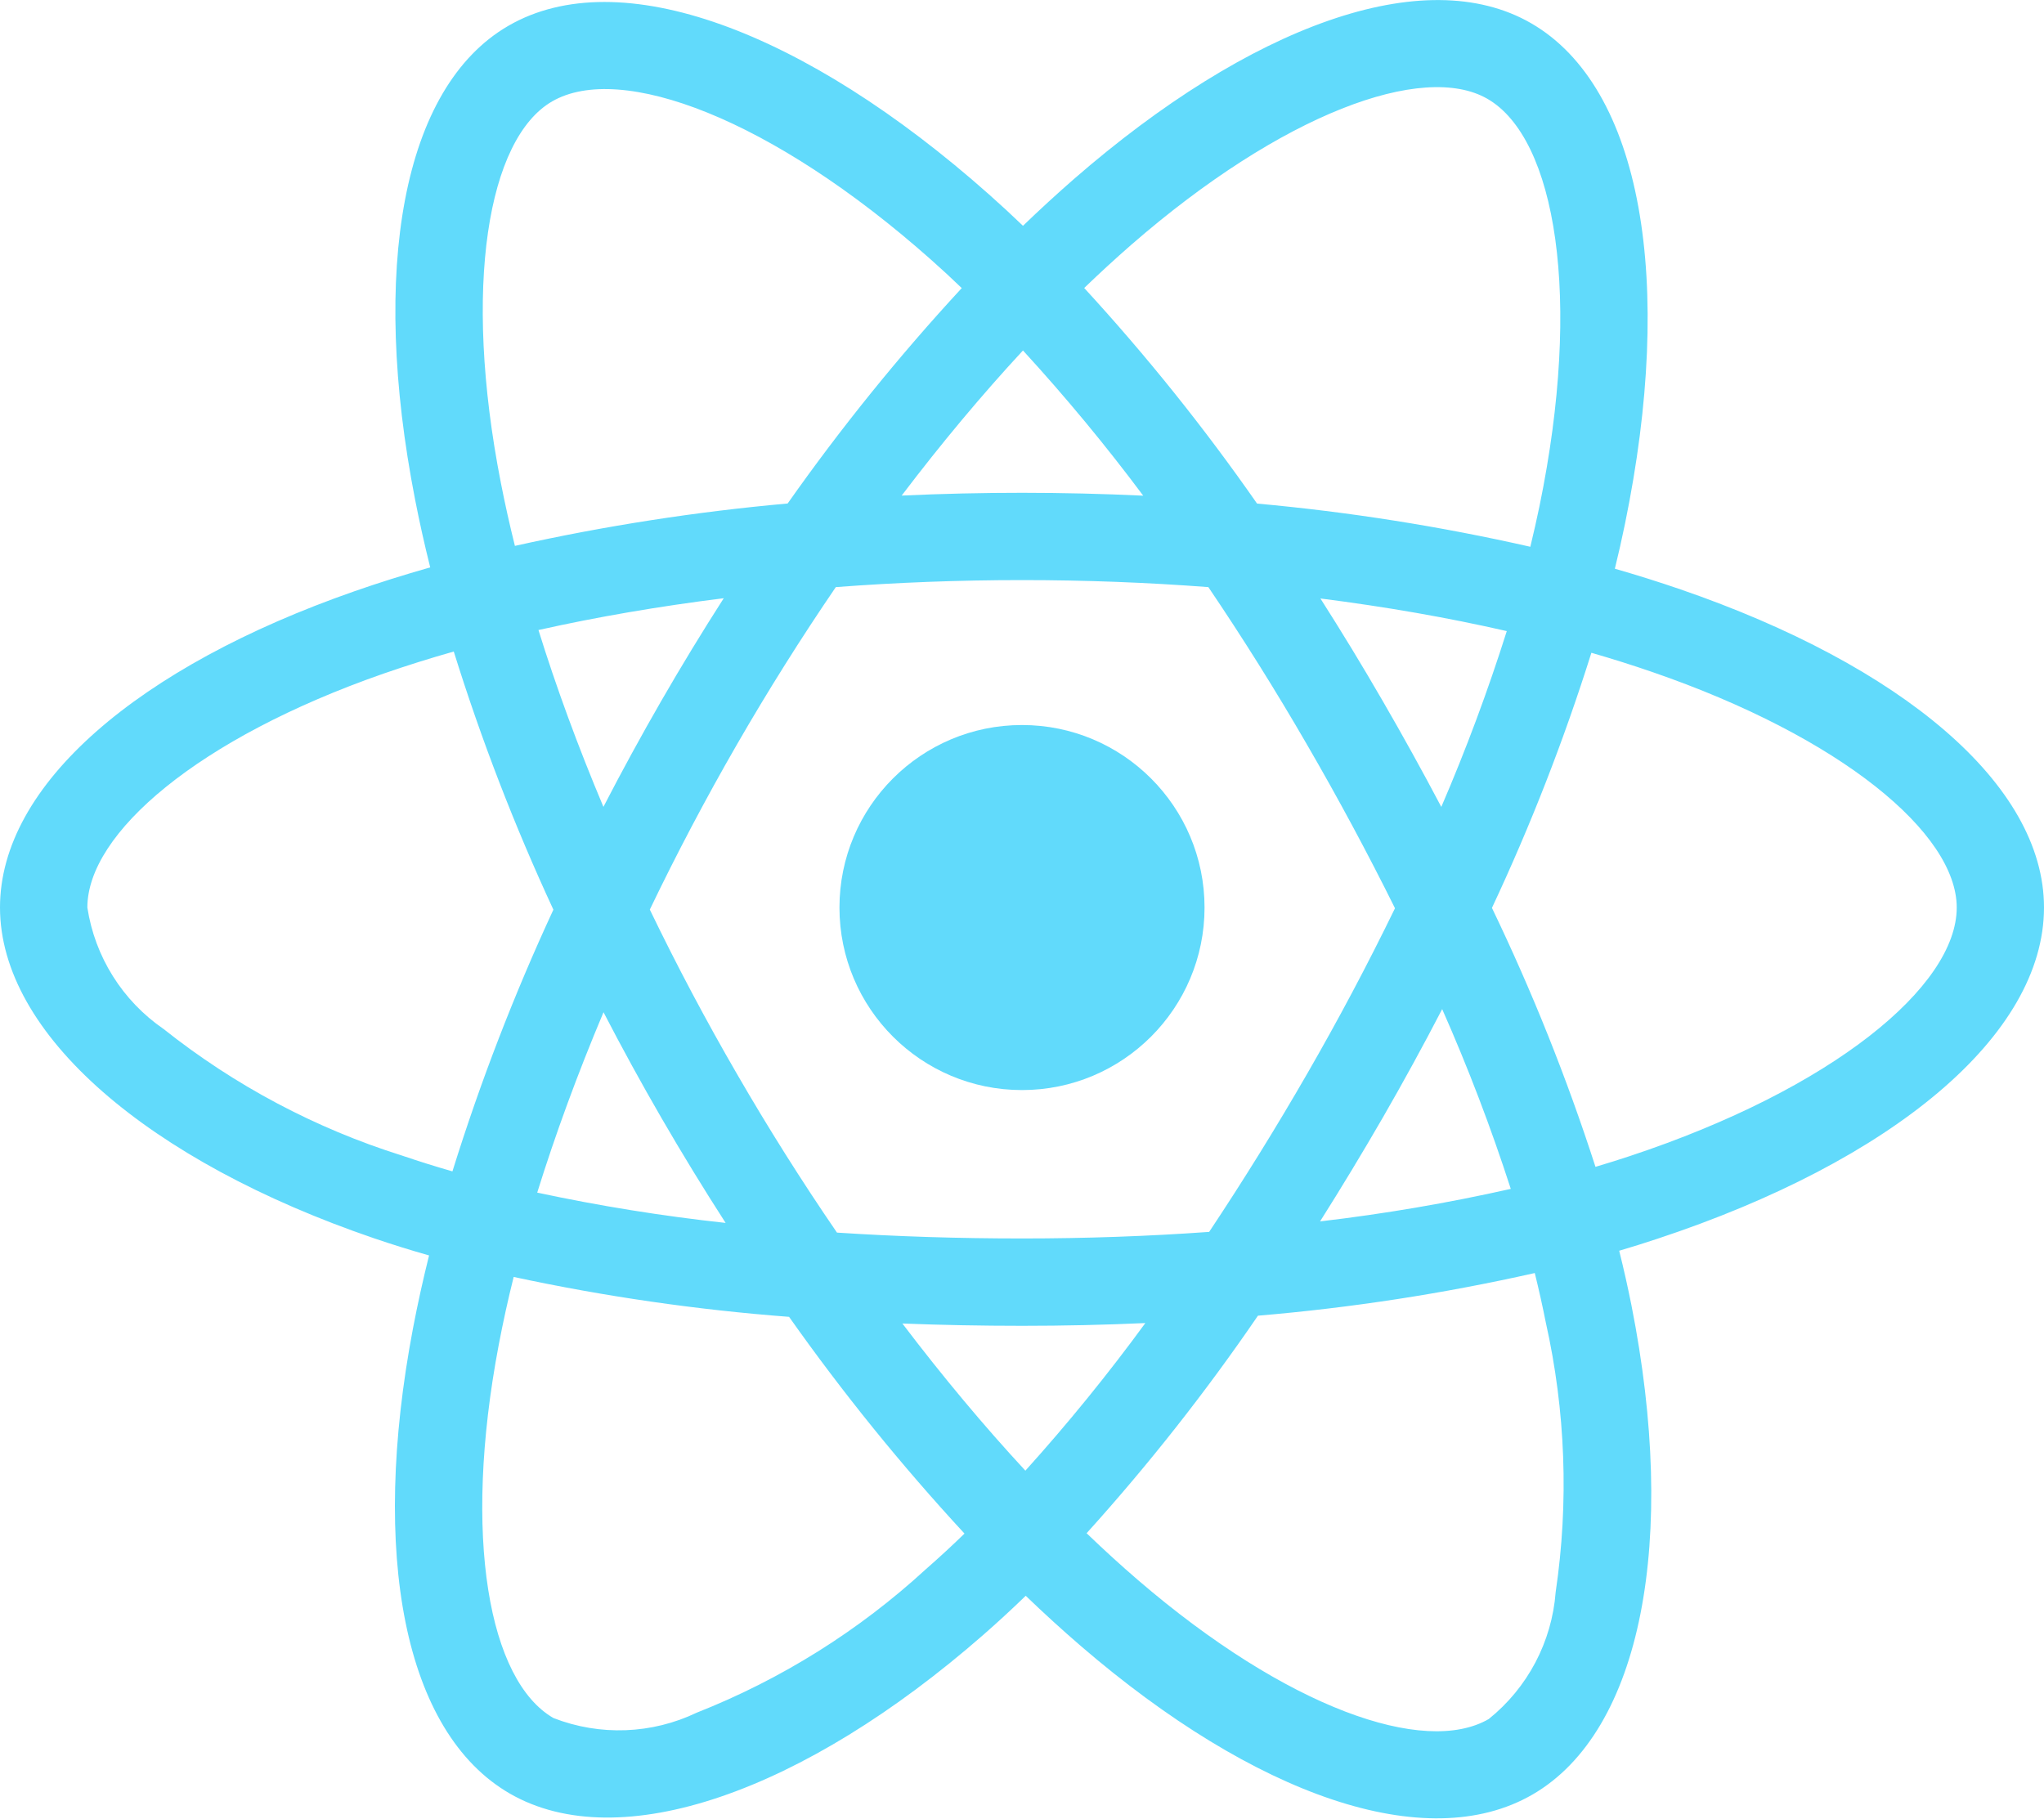
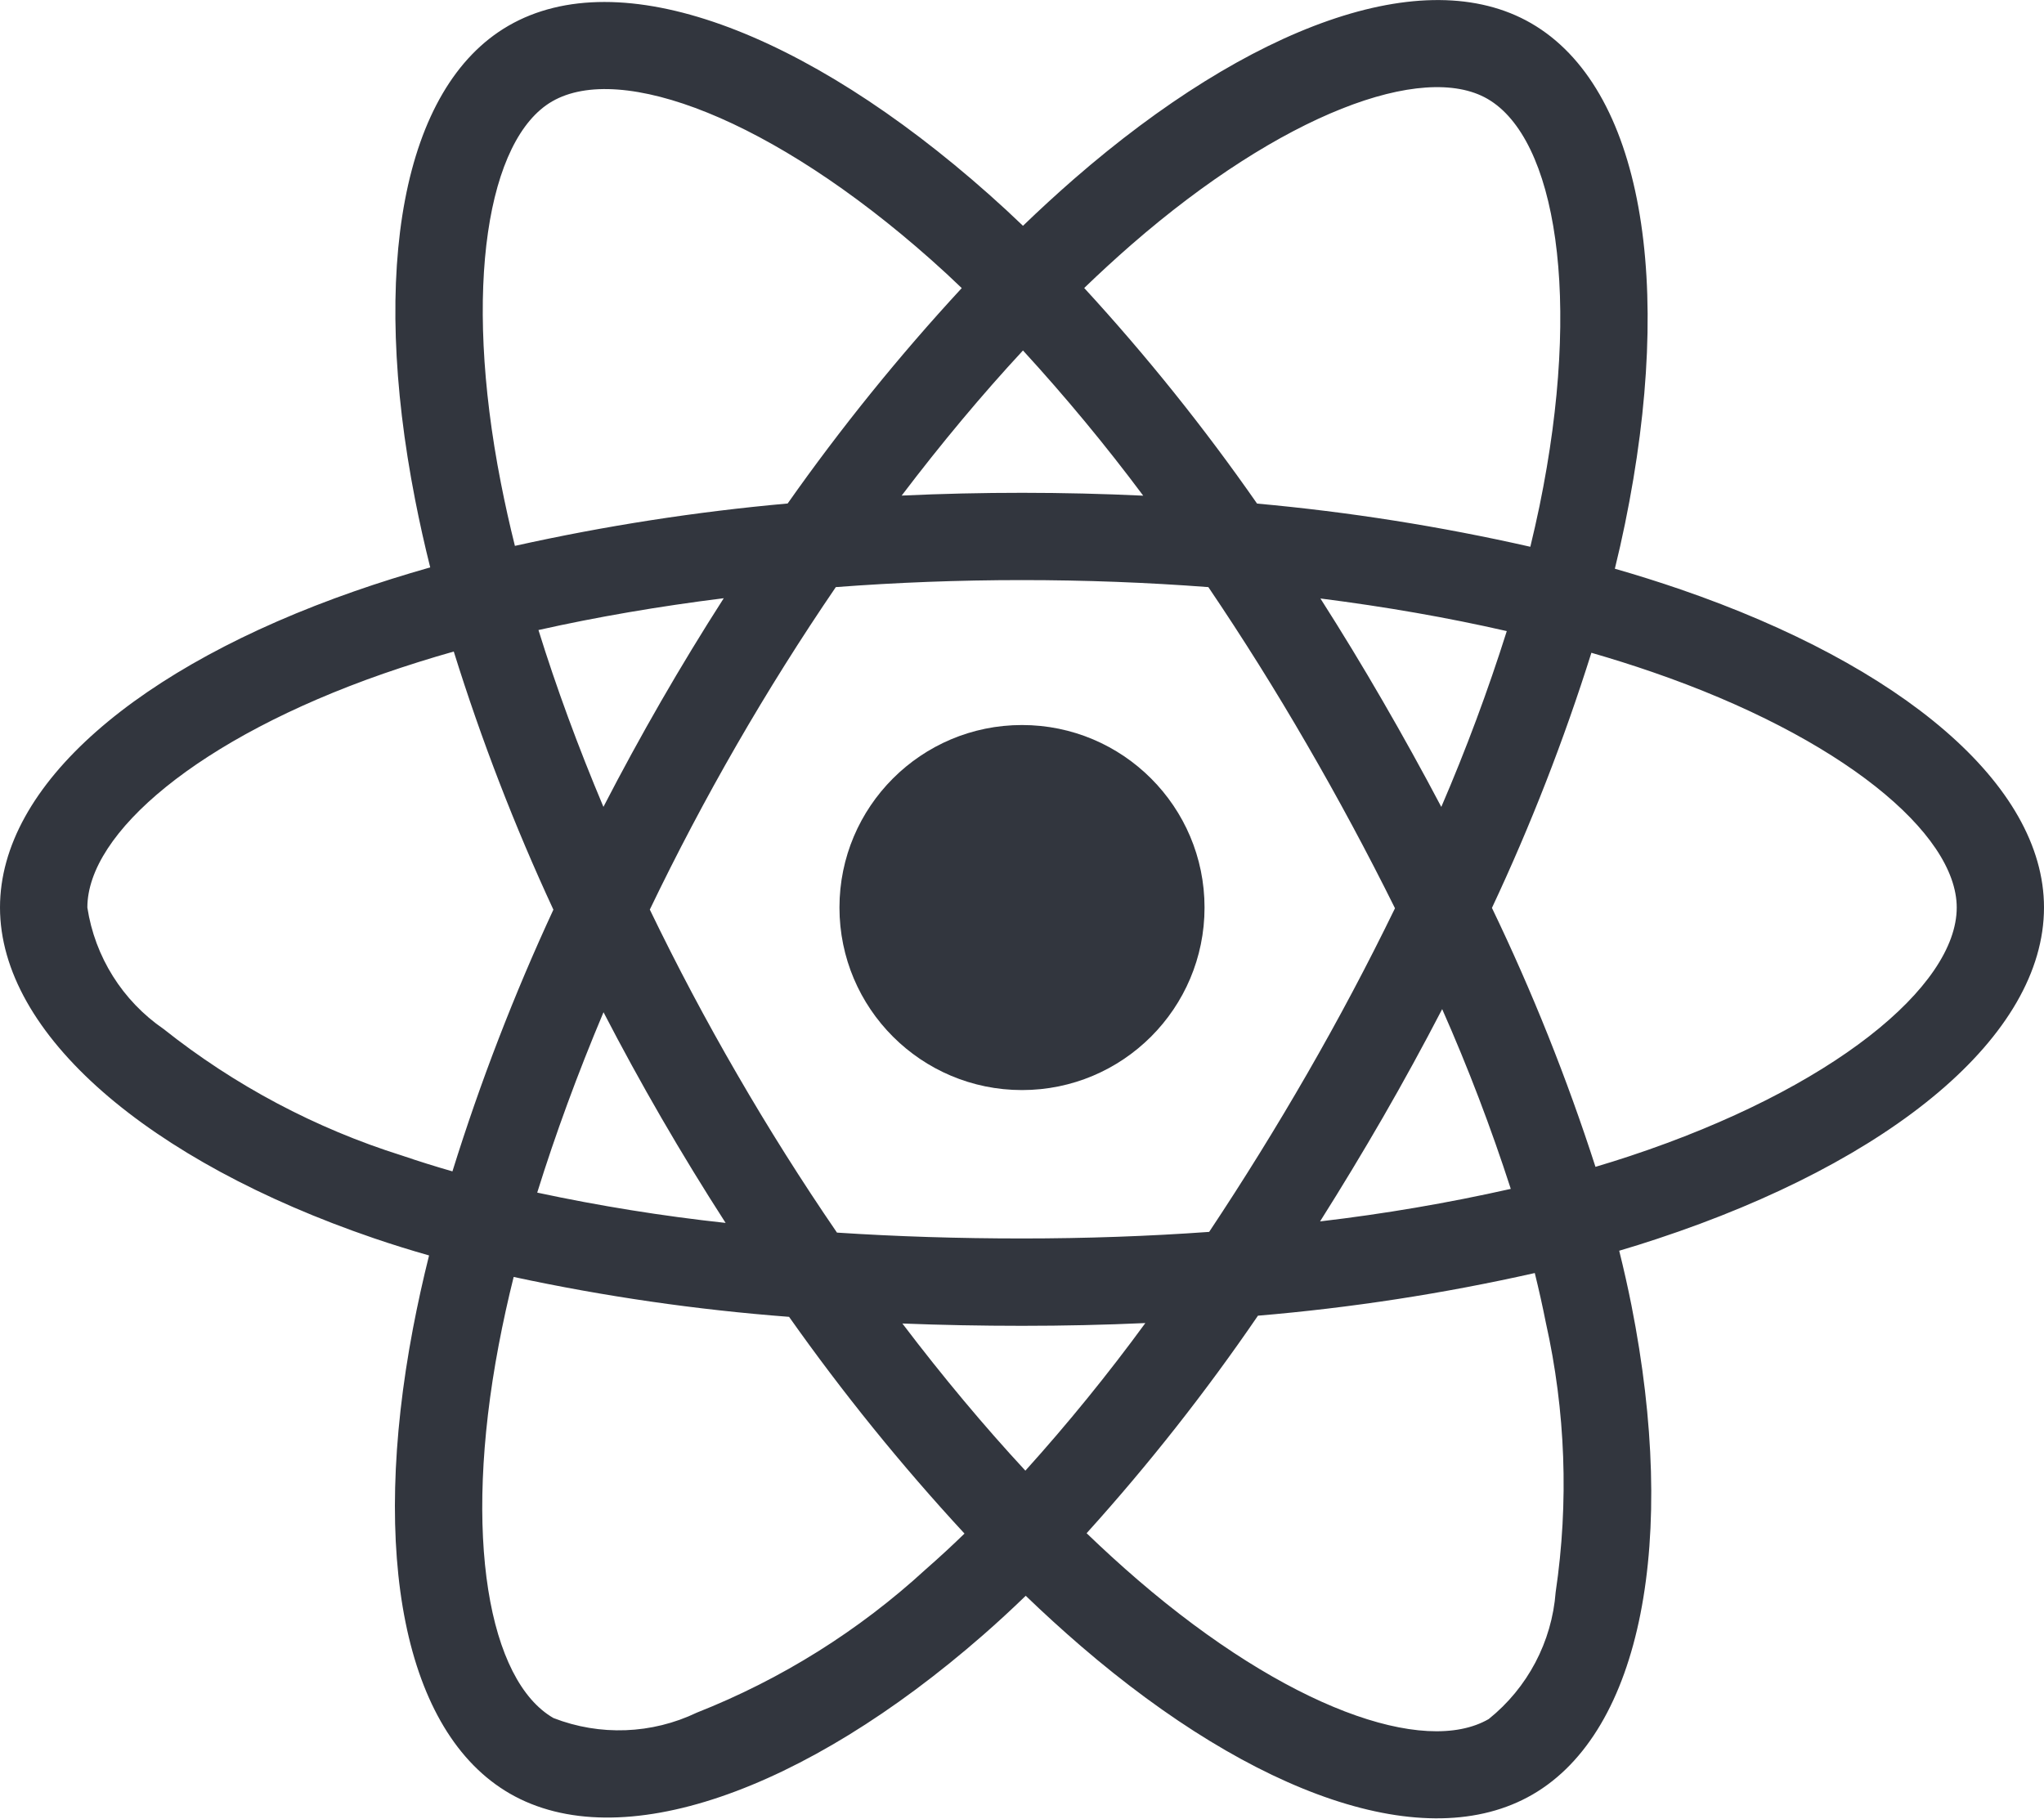
<svg xmlns="http://www.w3.org/2000/svg" id="Layer_1" data-name="Layer 1" viewBox="0 0 23 20.463">
-   <path d="M18.911,6.633h0q-.367-.126-.74-.233.062-.251.114-.505c.56-2.721.194-4.912-1.057-5.634-1.2-.692-3.162.03-5.144,1.754q-.293.256-.573.526-.187-.18-.381-.352C9.053.344,6.971-.433,5.721.29,4.522.984,4.167,3.045,4.671,5.623q.075.383.17.762c-.295.084-.579.173-.851.268C1.555,7.502,0,8.832,0,10.212c0,1.425,1.669,2.855,4.206,3.722q.308.105.622.194-.102.408-.181.821c-.481,2.534-.105,4.545,1.09,5.235,1.235.712,3.307-.02,5.325-1.784q.239-.209.48-.442.303.292.622.567c1.955,1.682,3.885,2.361,5.08,1.67,1.234-.714,1.635-2.875,1.114-5.505q-.06-.301-.138-.615.218-.064.428-.134C21.285,13.069,23,11.657,23,10.212,23,8.827,21.395,7.488,18.911,6.633ZM12.728,2.756C14.426,1.278,16.013.695,16.737,1.112h0c.77.444,1.07,2.235.586,4.584q-.048.23-.103.457a23.538,23.538,0,0,0-3.075-.486A23.081,23.081,0,0,0,12.2,3.241Q12.458,2.992,12.728,2.756ZM6.791,11.391q.312.603.652,1.19.347.599.722,1.181a20.922,20.922,0,0,1-2.12-.341C6.249,12.766,6.499,12.084,6.791,11.391ZM6.79,9.08c-.286-.679-.531-1.346-.731-1.99.656-.147,1.356-.267,2.085-.358q-.366.571-.705,1.159Q7.101,8.478,6.79,9.08Zm.522,1.156q.454-.945.978-1.854v0q.524-.909,1.115-1.775c.684-.052,1.385-.079,2.094-.079.712,0,1.414.027,2.098.079q.585.865,1.108,1.769.526.906.992,1.845-.461.948-.988,1.862h-0q-.523.908-1.103,1.78c-.682.049-1.388.074-2.106.074-.716,0-1.412-.022-2.082-.066q-.596-.87-1.124-1.783Q7.768,11.181,7.312,10.236Zm8.249,2.339q.347-.602.667-1.219h0a20.867,20.867,0,0,1,.772,2.023,20.852,20.852,0,0,1-2.146.366Q15.219,13.167,15.561,12.575Zm.658-3.493q-.319-.605-.662-1.197h0q-.337-.583-.699-1.15c.734.093,1.437.216,2.097.367A20.959,20.959,0,0,1,16.218,9.081ZM11.511,3.944a21.013,21.013,0,0,1,1.353,1.634q-1.358-.064-2.718-.001C10.593,4.988,11.051,4.44,11.511,3.944ZM6.213,1.141c.77-.445,2.471.19,4.264,1.782.115.102.23.208.345.319A23.545,23.545,0,0,0,8.863,5.666a24.008,24.008,0,0,0-3.069.477q-.088-.352-.158-.709v0C5.203,3.225,5.49,1.559,6.213,1.141ZM5.091,13.182q-.286-.082-.568-.178A8.324,8.324,0,0,1,1.841,11.58a2.031,2.031,0,0,1-.858-1.367c0-.837,1.249-1.906,3.331-2.632q.392-.136.792-.249a23.565,23.565,0,0,0,1.121,2.905A23.922,23.922,0,0,0,5.091,13.182ZM10.416,17.661a8.322,8.322,0,0,1-2.575,1.612h-0a2.03,2.03,0,0,1-1.613.061c-.726-.418-1.027-2.034-.616-4.2q.073-.384.168-.764a23.104,23.104,0,0,0,3.099.449,23.91,23.91,0,0,0,1.974,2.439Q10.64,17.465,10.416,17.661Zm1.122-1.111c-.466-.503-.93-1.058-1.384-1.656q.661.026,1.346.026.703,0,1.388-.031A20.894,20.894,0,0,1,11.538,16.55Zm5.967,1.367a2.03,2.03,0,0,1-.753,1.428c-.725.42-2.275-.126-3.947-1.564q-.287-.247-.578-.527a23.089,23.089,0,0,0,1.928-2.448,22.936,22.936,0,0,0,3.115-.48q.07.284.124.556h0A8.32,8.32,0,0,1,17.505,17.917Zm.834-4.907h-0c-.126.042-.255.082-.386.121a23.061,23.061,0,0,0-1.165-2.914,23.051,23.051,0,0,0,1.119-2.871c.235.068.464.14.684.216,2.128.733,3.427,1.816,3.427,2.651C22.018,11.101,20.615,12.256,18.339,13.01Z" fill="#61dafb" />
-   <path d="M11.5,8.159a2.054,2.054,0,1,1-2.054,2.054A2.054,2.054,0,0,1,11.5,8.159" fill="#61dafb" />
+   <path d="M18.911,6.633h0q-.367-.126-.74-.233.062-.251.114-.505c.56-2.721.194-4.912-1.057-5.634-1.2-.692-3.162.03-5.144,1.754q-.293.256-.573.526-.187-.18-.381-.352C9.053.344,6.971-.433,5.721.29,4.522.984,4.167,3.045,4.671,5.623q.075.383.17.762c-.295.084-.579.173-.851.268C1.555,7.502,0,8.832,0,10.212c0,1.425,1.669,2.855,4.206,3.722q.308.105.622.194-.102.408-.181.821c-.481,2.534-.105,4.545,1.09,5.235,1.235.712,3.307-.02,5.325-1.784q.239-.209.48-.442.303.292.622.567c1.955,1.682,3.885,2.361,5.08,1.67,1.234-.714,1.635-2.875,1.114-5.505q-.06-.301-.138-.615.218-.064.428-.134C21.285,13.069,23,11.657,23,10.212,23,8.827,21.395,7.488,18.911,6.633ZM12.728,2.756C14.426,1.278,16.013.695,16.737,1.112h0c.77.444,1.07,2.235.586,4.584q-.048.23-.103.457a23.538,23.538,0,0,0-3.075-.486A23.081,23.081,0,0,0,12.2,3.241Q12.458,2.992,12.728,2.756ZM6.791,11.391q.312.603.652,1.19.347.599.722,1.181a20.922,20.922,0,0,1-2.12-.341C6.249,12.766,6.499,12.084,6.791,11.391ZM6.79,9.08c-.286-.679-.531-1.346-.731-1.99.656-.147,1.356-.267,2.085-.358q-.366.571-.705,1.159Q7.101,8.478,6.79,9.08Zm.522,1.156q.454-.945.978-1.854v0q.524-.909,1.115-1.775c.684-.052,1.385-.079,2.094-.079.712,0,1.414.027,2.098.079q.585.865,1.108,1.769.526.906.992,1.845-.461.948-.988,1.862h-0q-.523.908-1.103,1.78c-.682.049-1.388.074-2.106.074-.716,0-1.412-.022-2.082-.066q-.596-.87-1.124-1.783Q7.768,11.181,7.312,10.236Zm8.249,2.339q.347-.602.667-1.219h0a20.867,20.867,0,0,1,.772,2.023,20.852,20.852,0,0,1-2.146.366Q15.219,13.167,15.561,12.575Zm.658-3.493q-.319-.605-.662-1.197h0q-.337-.583-.699-1.15c.734.093,1.437.216,2.097.367A20.959,20.959,0,0,1,16.218,9.081ZM11.511,3.944a21.013,21.013,0,0,1,1.353,1.634q-1.358-.064-2.718-.001C10.593,4.988,11.051,4.44,11.511,3.944ZM6.213,1.141c.77-.445,2.471.19,4.264,1.782.115.102.23.208.345.319A23.545,23.545,0,0,0,8.863,5.666a24.008,24.008,0,0,0-3.069.477q-.088-.352-.158-.709v0C5.203,3.225,5.49,1.559,6.213,1.141ZM5.091,13.182q-.286-.082-.568-.178A8.324,8.324,0,0,1,1.841,11.58a2.031,2.031,0,0,1-.858-1.367c0-.837,1.249-1.906,3.331-2.632q.392-.136.792-.249a23.565,23.565,0,0,0,1.121,2.905A23.922,23.922,0,0,0,5.091,13.182ZM10.416,17.661a8.322,8.322,0,0,1-2.575,1.612h-0a2.03,2.03,0,0,1-1.613.061c-.726-.418-1.027-2.034-.616-4.2q.073-.384.168-.764a23.104,23.104,0,0,0,3.099.449,23.91,23.91,0,0,0,1.974,2.439Q10.64,17.465,10.416,17.661Zm1.122-1.111c-.466-.503-.93-1.058-1.384-1.656q.661.026,1.346.026.703,0,1.388-.031A20.894,20.894,0,0,1,11.538,16.55Zm5.967,1.367a2.03,2.03,0,0,1-.753,1.428c-.725.42-2.275-.126-3.947-1.564q-.287-.247-.578-.527a23.089,23.089,0,0,0,1.928-2.448,22.936,22.936,0,0,0,3.115-.48q.07.284.124.556h0A8.32,8.32,0,0,1,17.505,17.917Zm.834-4.907h-0c-.126.042-.255.082-.386.121a23.061,23.061,0,0,0-1.165-2.914,23.051,23.051,0,0,0,1.119-2.871c.235.068.464.14.684.216,2.128.733,3.427,1.816,3.427,2.651C22.018,11.101,20.615,12.256,18.339,13.01Z" fill="#32363e" />
+   <path d="M11.5,8.159a2.054,2.054,0,1,1-2.054,2.054A2.054,2.054,0,0,1,11.5,8.159" fill="#32363e" />
</svg>
